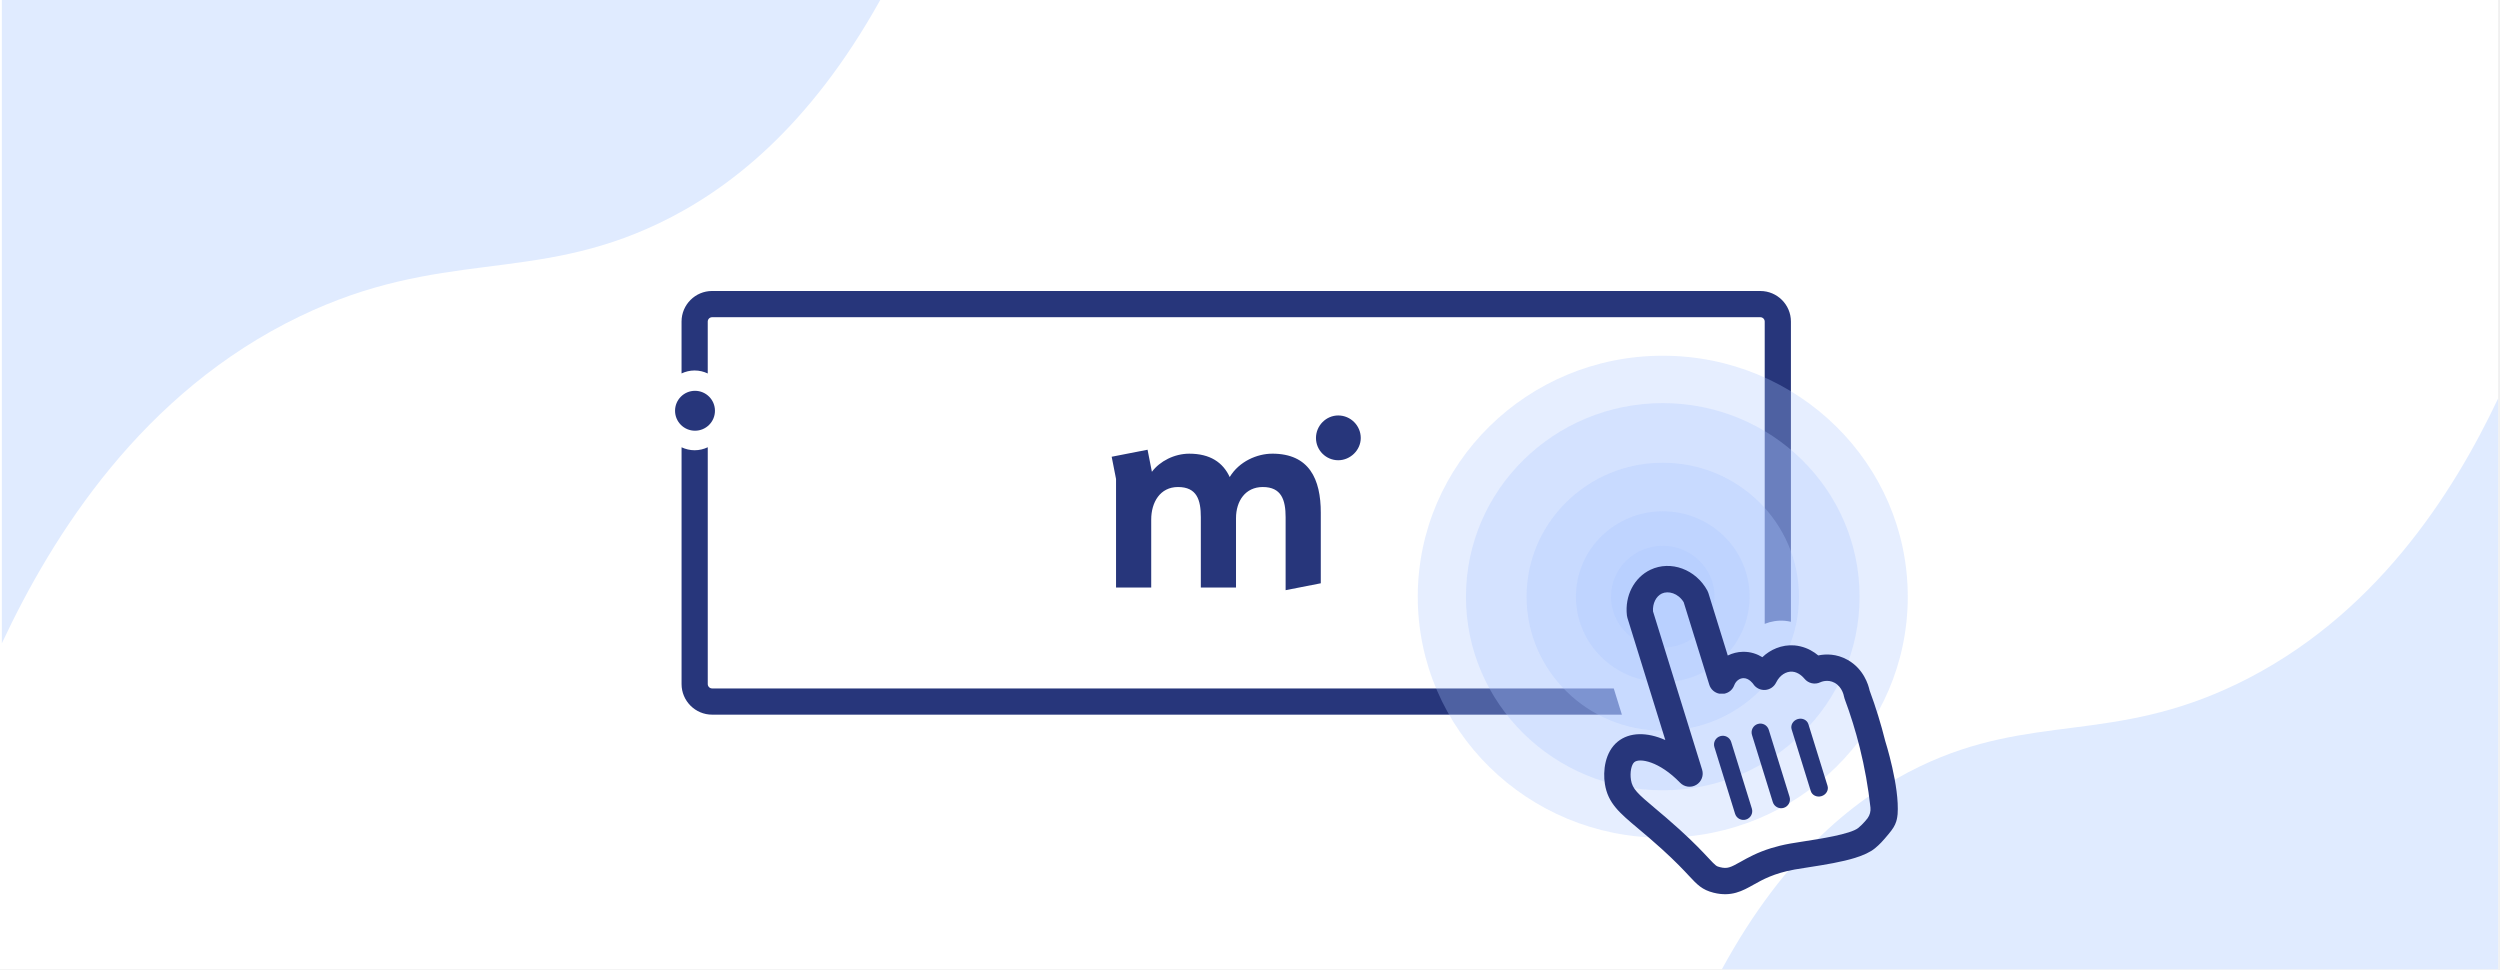
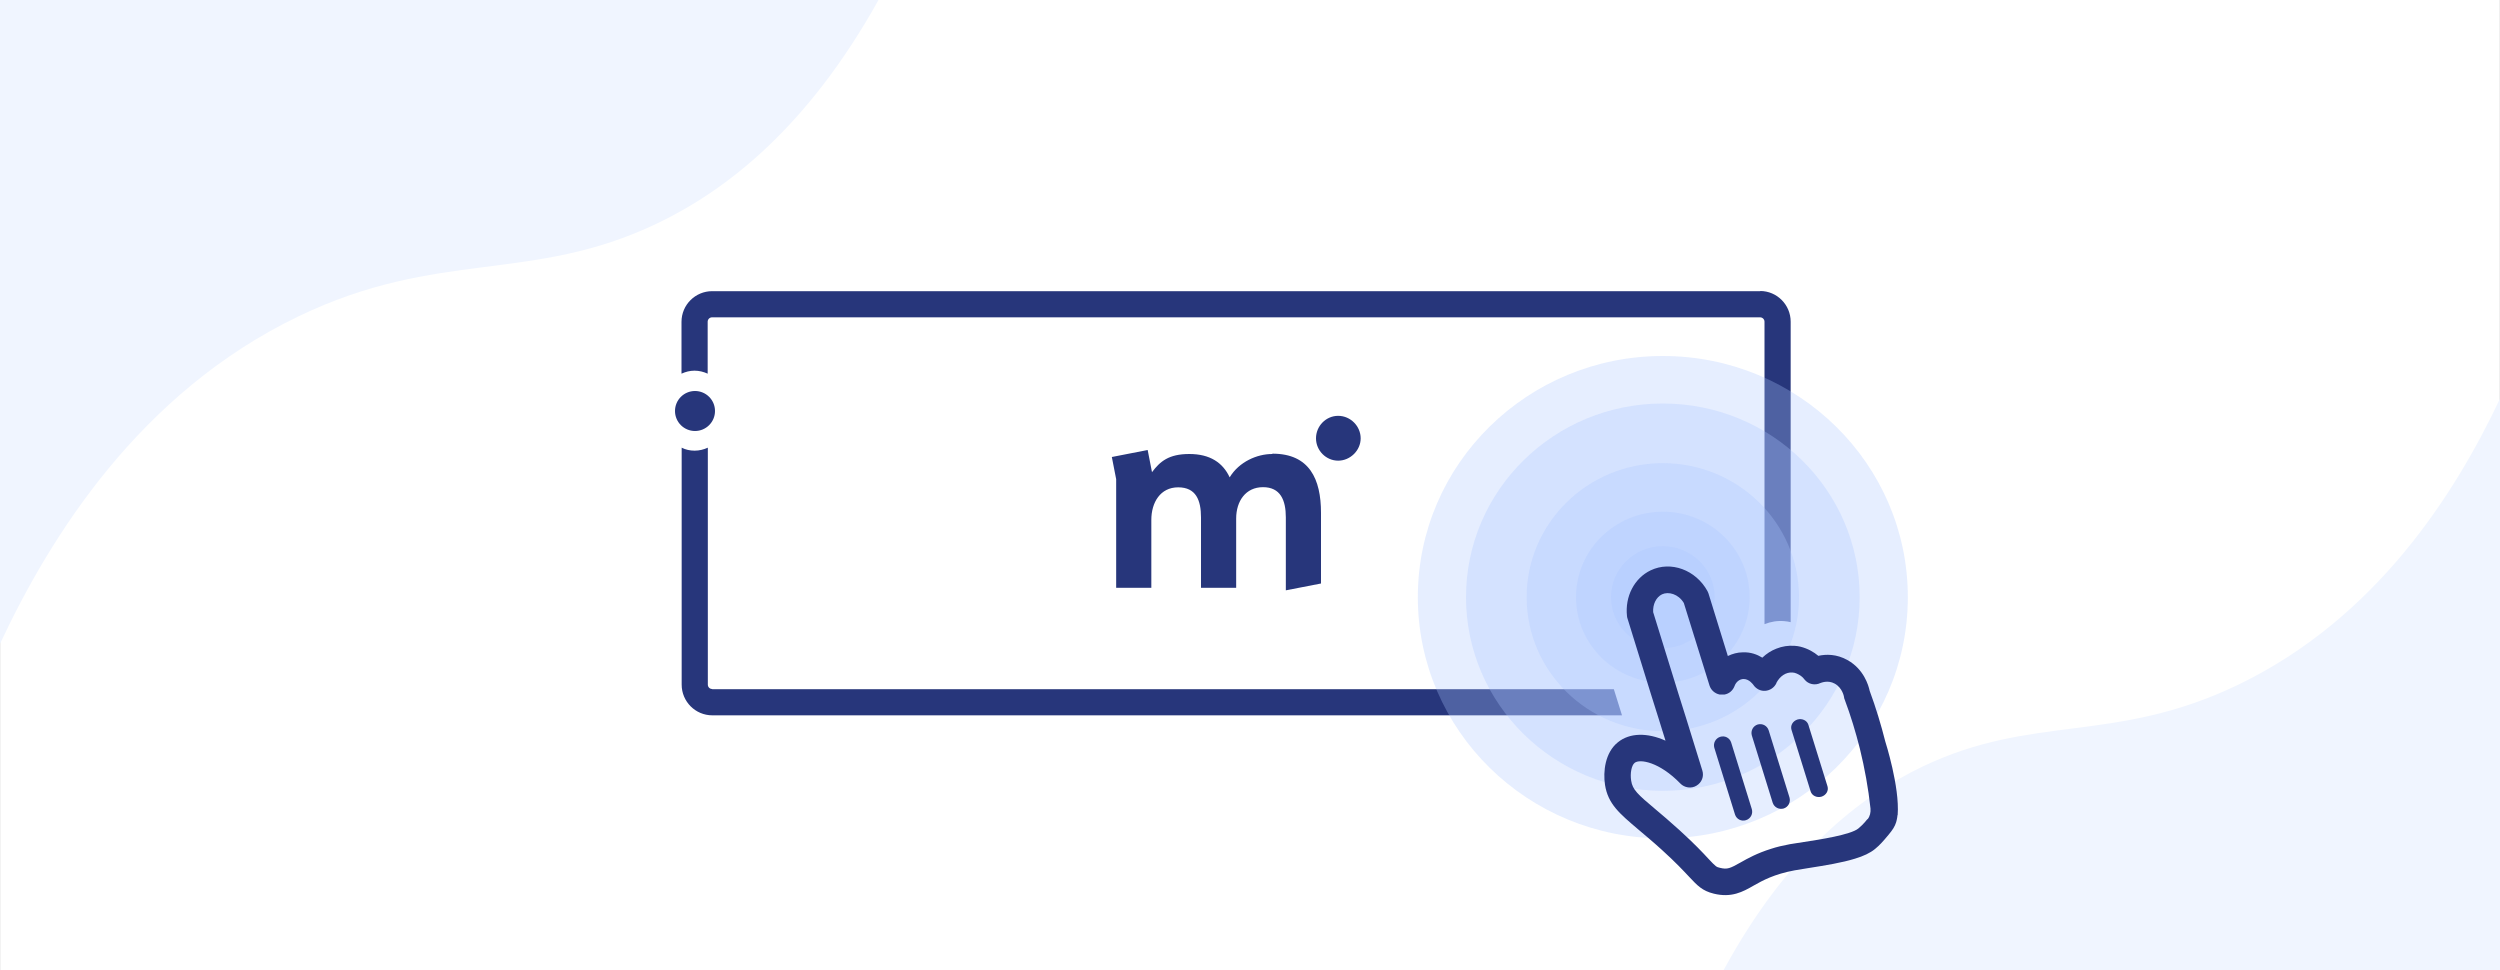
- <svg xmlns="http://www.w3.org/2000/svg" id="Ebene_1" data-name="Ebene 1" viewBox="0 0 1501.11 582">
+ <svg xmlns="http://www.w3.org/2000/svg" id="Ebene_1" data-name="Ebene 1" version="1.1" viewBox="0 0 1500 582">
  <defs>
    <style>
      .cls-1 {
        clip-path: url(#clippath);
      }

      .cls-2 {
        fill: none;
      }

      .cls-2, .cls-3, .cls-4, .cls-5, .cls-6 {
        stroke-width: 0px;
      }

      .cls-3 {
-         fill: #e0ebff;
+         fill: #f0f5ff;
      }

      .cls-4 {
-         fill: #27367b;
+         fill: #abc6ff;
+         isolation: isolate;
+         opacity: .3;
      }

      .cls-5 {
-         fill: #abc6ff;
-         opacity: .3;
+         fill: #27367b;
      }

      .cls-6 {
        fill: #fff;
      }
    </style>
    <clipPath id="clippath">
-       <rect class="cls-2" x="667.5" y="249.46" width="149.6" height="104.9" />
+       <rect class="cls-2" x="667" y="249.5" width="149.5" height="104.9" />
    </clipPath>
  </defs>
-   <rect class="cls-6" width="1500" height="582" />
-   <path class="cls-3" d="M1500,582V239.2c-27.05,57.22-74.25,131.64-156.88,171.5-74.63,36-123.2,17.31-190.12,49.38-37.28,17.87-81.02,51.88-119.11,121.92h466.11Z" />
-   <path class="cls-3" d="M1.11,0v386.28c30.44-64.97,84.11-150.73,179.02-196.38,84.56-40.67,139.6-19.55,215.42-55.78,41.6-19.88,90.29-57.43,132.98-134.12H1.11Z" />
+   <rect class="cls-6" x=".5" width="1498.9" height="582" />
+   <path class="cls-3" d="M1500,582V239.2c-27,57.2-74.2,131.6-156.8,171.5-74.6,36-123.1,17.3-190,49.4-37.2,17.9-81,51.9-119,121.9h465.8Z" />
+   <path class="cls-3" d="M0,0v386.3c30.4-65,84.1-150.7,178.9-196.4,84.5-40.7,139.5-19.6,215.3-55.8,41.6-19.9,90.2-57.4,132.9-134.1H0Z" />
  <g>
    <g>
      <g class="cls-1">
        <g>
-           <path class="cls-4" d="M763.91,272.41c-8.99,0-19.85,4.57-25.54,14.03-4.09-8.83-11.82-14.03-24.27-14.03-8.89,0-17.64,4.45-22.45,10.88l-2.61-13.26-21.54,4.22,2.62,13.34v.21s0,64.98,0,64.98h21.12v-40.81c0-10.4,5.36-19.54,16.08-19.54,11.34,0,13.71,7.72,13.71,18.13v42.23h21.12v-41.61c0-10.41,5.67-18.75,16.08-18.75,11.19,0,13.71,7.72,13.71,18.13v43.81l21.12-4.14v-42.36c.02-20.18-6.92-35.47-29.14-35.47Z" />
-           <path class="cls-4" d="M803.53,249.46c-7.28,0-13.36,6.09-13.36,13.53s6.09,13.36,13.36,13.36,13.53-6.09,13.53-13.36c0-7.44-6.09-13.53-13.53-13.53Z" />
+           <path class="cls-5" d="M763.3,272.4c-9,0-19.8,4.6-25.5,14-4.1-8.8-11.8-14-24.2-14s-17.6,4.5-22.4,10.9l-2.6-13.3-21.5,4.2,2.6,13.3v65.2h21.1v-40.8c0-10.4,5.4-19.5,16.1-19.5s13.7,7.7,13.7,18.1v42.2h21.1v-41.6c0-10.4,5.7-18.8,16.1-18.8s13.7,7.7,13.7,18.1v43.8l21.1-4.1v-42.4c0-20.2-6.9-35.5-29.1-35.5h0l-.2.2Z" />
+           <path class="cls-5" d="M802.9,249.5c-7.3,0-13.3,6.1-13.3,13.5s6.1,13.4,13.3,13.4,13.5-6.1,13.5-13.4-6.1-13.5-13.5-13.5h0Z" />
        </g>
      </g>
      <g>
-         <path class="cls-4" d="M427.59,413.37c-1.45,0-2.62-1.18-2.62-2.62v-142.2c-2.39,1.14-5.06,1.8-7.88,1.8s-5.47-.65-7.85-1.78v142.18c0,10.12,8.24,18.36,18.36,18.36h546.25l-4.88-15.74H427.59Z" />
-         <path class="cls-4" d="M1057,174.72H427.59c-10.12,0-18.36,8.24-18.36,18.36v31.15c2.38-1.13,5.04-1.78,7.85-1.78s5.49.66,7.88,1.8v-31.16c0-1.45,1.18-2.62,2.62-2.62h629.41c1.45,0,2.62,1.18,2.62,2.62v181.5c3.78-1.51,7.86-2.18,12.04-1.84,1.3.11,2.51.33,3.7.6v-180.26c0-10.12-8.24-18.36-18.36-18.36Z" />
+         <path class="cls-5" d="M427.3,413.4c-1.5,0-2.6-1.2-2.6-2.6v-142.2c-2.4,1.1-5.1,1.8-7.9,1.8s-5.5-.6-7.8-1.8v142.2c0,10.1,8.2,18.4,18.4,18.4h545.8l-4.9-15.7H427.3Z" />
+         <path class="cls-5" d="M1056.2,174.7H427.3c-10.1,0-18.4,8.2-18.4,18.4v31.1c2.4-1.1,5-1.8,7.8-1.8s5.5.7,7.9,1.8v-31.2c0-1.4,1.2-2.6,2.6-2.6h628.9c1.4,0,2.6,1.2,2.6,2.6v181.5c3.8-1.5,7.8-2.2,12-1.8,1.3.1,2.5.3,3.7.6v-180.3c0-10.1-8.2-18.4-18.3-18.4h.1Z" />
      </g>
-       <circle class="cls-4" cx="417.31" cy="246.64" r="11.98" />
+       <circle class="cls-5" cx="417" cy="246.6" r="12" />
    </g>
    <g>
-       <ellipse class="cls-5" cx="998.4" cy="358.29" rx="147.11" ry="144.7" />
-       <ellipse class="cls-5" cx="998.4" cy="358.29" rx="118.18" ry="116.24" />
-       <ellipse class="cls-5" cx="998.4" cy="358.29" rx="81.77" ry="80.43" />
-       <ellipse class="cls-5" cx="998.4" cy="358.29" rx="52.15" ry="51.3" />
-       <ellipse class="cls-5" cx="998.4" cy="358.29" rx="31.08" ry="30.57" />
+       <ellipse class="cls-4" cx="997.7" cy="358.3" rx="147" ry="144.7" />
+       <ellipse class="cls-4" cx="997.7" cy="358.3" rx="118.1" ry="116.2" />
+       <ellipse class="cls-4" cx="997.7" cy="358.3" rx="81.7" ry="80.4" />
+       <ellipse class="cls-4" cx="997.7" cy="358.3" rx="52.1" ry="51.3" />
+       <ellipse class="cls-4" cx="997.7" cy="358.3" rx="31.1" ry="30.6" />
    </g>
  </g>
  <g>
-     <path class="cls-4" d="M1139.4,489.04c1.27-16.87-7.4-44.01-7.4-44.01-2.56-10.26-5.72-20.5-9.41-30.45-.72-3.38-3.55-12.95-13.24-18.38-6.69-3.75-13.13-3.57-17.58-2.65-2.61-2.17-6.26-4.42-10.86-5.47-1.08-.25-2.19-.45-3.37-.55-3.8-.31-7.52.3-10.97,1.68-3.06,1.22-5.91,3.04-8.37,5.4-3.05-1.88-6.97-3.35-11.74-3.24-3.2.07-6.27.86-9.03,2.23l-11.64-37.53c-.15-.5-.36-.98-.61-1.44-6.97-12.8-21.97-18.3-34.14-12.54-9.85,4.67-15.54,15.7-14.17,27.47.06.48.16.96.3,1.43l14.12,45.52,4.45,14.34,4.19,13.51c-10.94-4.87-21.47-4.83-28.58.95-7.69,6.25-8.95,17.62-7.7,25.46,1.84,11.5,8.68,17.24,20.01,26.75,4.04,3.39,8.62,7.23,14.1,12.2,8.46,7.67,13.25,12.81,16.43,16.22,4.87,5.22,7.82,8.38,14.77,10.1,10.65,2.64,17.37-1.13,23.87-4.78,5.48-3.08,12.3-6.91,24.76-9.17,2.18-.39,4.9-.81,7.91-1.27,10.76-1.65,20.62-3.31,28.34-5.71,5-1.55,9.1-3.41,11.98-5.77,2.79-2.29,4.63-4.28,8.14-8.5,2.48-2.98,3.79-4.97,4.61-7.56,0,0,.64-1.99.81-4.24ZM1121.3,491.4s-2.45,3.23-5.49,5.72c-4.57,3.76-23.56,6.67-32.69,8.07-3.17.49-6.03.93-8.32,1.34-4.3.78-8.06,1.72-11.38,2.75-8.32,2.58-13.89,5.71-18.3,8.19-6.15,3.45-7.94,4.31-12.32,3.22-2.22-.55-2.4-.59-7.02-5.54-3.35-3.59-8.42-9.02-17.36-17.13-5.71-5.18-10.62-9.3-14.56-12.61-10.6-8.89-13.69-11.69-14.56-17.13-.7-4.4.22-9.19,2.06-10.69,3.12-2.54,14.93-.55,27.43,12.38,2.55,2.64,6.56,3.18,9.71,1.31,3.15-1.86,4.61-5.65,3.52-9.15l-9.7-31.27-4.45-14.34-15.33-49.43c-.32-4.7,1.8-9.04,5.29-10.7,3.82-1.79,9.78-.29,13.13,5.2l15.36,49.52c.87,2.8,3.19,4.84,6,5.4h3.05c2.68-.51,4.95-2.37,5.92-5,.95-2.57,3.12-4.26,5.54-4.32,3.42-.08,5.85,3.46,5.85,3.46,1.55,2.41,4.28,3.8,7.14,3.63,2.87-.18,5.41-1.89,6.65-4.47.03-.07.08-.14.12-.21,2.08-4.14,5.84-6.6,9.67-6.3,1.85.15,3.44.96,4.67,1.84,1.27.91,2.15,1.91,2.53,2.37,2.31,2.85,6.29,3.74,9.58,2.14.17-.09,4.32-2.03,8.6.36,4.58,2.56,5.49,7.8,5.53,8.02.08.5.21,1,.39,1.47,3.58,9.58,6.64,19.46,9.11,29.36,2.94,11.78,5.1,23.86,6.43,35.97.25,2.28-.35,4.58-1.7,6.44-.03.04-.06.09-.1.13Z" />
-     <path class="cls-4" d="M1039.47,445.47c-.86-2.76-3.81-4.31-6.59-3.44-2.78.86-4.34,3.8-3.48,6.57l12.42,40.04c.86,2.76,3.81,4.31,6.59,3.44,2.78-.86,4.34-3.8,3.48-6.57l-12.42-40.04Z" />
-     <path class="cls-4" d="M1062.04,438.18c-.86-2.78-3.82-4.34-6.6-3.47-2.78.86-4.34,3.82-3.47,6.6l12.49,40.28c.86,2.78,3.82,4.34,6.6,3.47,2.78-.86,4.34-3.82,3.47-6.6l-12.49-40.28Z" />
-     <path class="cls-4" d="M1085.85,434.84c-.79-2.55-3.69-3.93-6.47-3.06-2.78.86-4.39,3.63-3.6,6.19l11.48,37c.79,2.55,3.69,3.93,6.47,3.06,2.78-.86,4.39-3.63,3.6-6.19l-11.48-37Z" />
+     <path class="cls-5" d="M1138.6,489c1.3-16.9-7.4-44-7.4-44-2.6-10.3-5.7-20.5-9.4-30.5-.7-3.4-3.6-13-13.2-18.4-6.7-3.8-13.1-3.6-17.6-2.6-2.6-2.2-6.3-4.4-10.8-5.5-1.1-.2-2.2-.5-3.4-.5-3.8-.3-7.5.3-11,1.7-3.1,1.2-5.9,3-8.4,5.4-3.1-1.9-7-3.4-11.7-3.2-3.2,0-6.3.9-9,2.2l-11.6-37.5c-.2-.5-.4-1-.6-1.4-7-12.8-22-18.3-34.1-12.5-9.8,4.7-15.5,15.7-14.2,27.5,0,.5.2,1,.3,1.4l14.1,45.5,4.5,14.3,4.2,13.5c-10.9-4.9-21.5-4.8-28.6,1-7.7,6.2-8.9,17.6-7.7,25.5,1.8,11.5,8.7,17.2,20,26.8,4,3.4,8.6,7.2,14.1,12.2,8.5,7.7,13.2,12.8,16.4,16.2,4.9,5.2,7.8,8.4,14.8,10.1,10.6,2.6,17.4-1.1,23.8-4.8,5.5-3.1,12.3-6.9,24.7-9.2,2.2-.4,4.9-.8,7.9-1.3,10.8-1.7,20.6-3.3,28.3-5.7,5-1.5,9.1-3.4,12-5.8,2.8-2.3,4.6-4.3,8.1-8.5,2.5-3,3.8-5,4.6-7.6,0,0,.6-2,.8-4.2h0ZM1120.5,491.4s-2.4,3.2-5.5,5.7c-4.6,3.8-23.5,6.7-32.7,8.1-3.2.5-6,.9-8.3,1.3-4.3.8-8.1,1.7-11.4,2.8-8.3,2.6-13.9,5.7-18.3,8.2-6.2,3.5-7.9,4.3-12.3,3.2-2.2-.5-2.4-.6-7-5.5-3.3-3.6-8.4-9-17.3-17.1-5.7-5.2-10.6-9.3-14.5-12.6-10.6-8.9-13.7-11.7-14.5-17.1-.7-4.4.2-9.2,2.1-10.7,3.1-2.5,14.9-.5,27.4,12.4,2.5,2.6,6.6,3.2,9.7,1.3,3.2-1.9,4.6-5.6,3.5-9.1l-9.7-31.3-4.5-14.3-15.3-49.4c-.3-4.7,1.8-9,5.3-10.7,3.8-1.8,9.8-.3,13.1,5.2l15.4,49.5c.9,2.8,3.2,4.8,6,5.4h3.1c2.7-.5,4.9-2.4,5.9-5,.9-2.6,3.1-4.3,5.5-4.3,3.4,0,5.8,3.5,5.8,3.5,1.6,2.4,4.3,3.8,7.1,3.6,2.9-.2,5.4-1.9,6.7-4.5,0,0,0-.1,0-.2,2.1-4.1,5.8-6.6,9.7-6.3,1.8.1,3.4,1,4.7,1.8,1.3.9,2.2,1.9,2.5,2.4,2.3,2.9,6.3,3.7,9.6,2.1.2,0,4.3-2,8.6.4,4.6,2.6,5.5,7.8,5.5,8,0,.5.2,1,.4,1.5,3.6,9.6,6.6,19.5,9.1,29.4,2.9,11.8,5.1,23.9,6.4,36,.2,2.3-.3,4.6-1.7,6.4h0c0,.1-.2,0-.2,0Z" />
+     <path class="cls-5" d="M1038.7,445.5c-.9-2.8-3.8-4.3-6.6-3.4-2.8.9-4.3,3.8-3.5,6.6l12.4,40c.9,2.8,3.8,4.3,6.6,3.4,2.8-.9,4.3-3.8,3.5-6.6l-12.4-40Z" />
+     <path class="cls-5" d="M1061.2,438.2c-.9-2.8-3.8-4.3-6.6-3.5-2.8.9-4.3,3.8-3.5,6.6l12.5,40.3c.9,2.8,3.8,4.3,6.6,3.5,2.8-.9,4.3-3.8,3.5-6.6l-12.5-40.3Z" />
+     <path class="cls-5" d="M1085,434.8c-.8-2.5-3.7-3.9-6.5-3.1-2.8.9-4.4,3.6-3.6,6.2l11.5,37c.8,2.5,3.7,3.9,6.5,3.1,2.8-.9,4.4-3.6,3.6-6.2l-11.5-37Z" />
  </g>
</svg>
